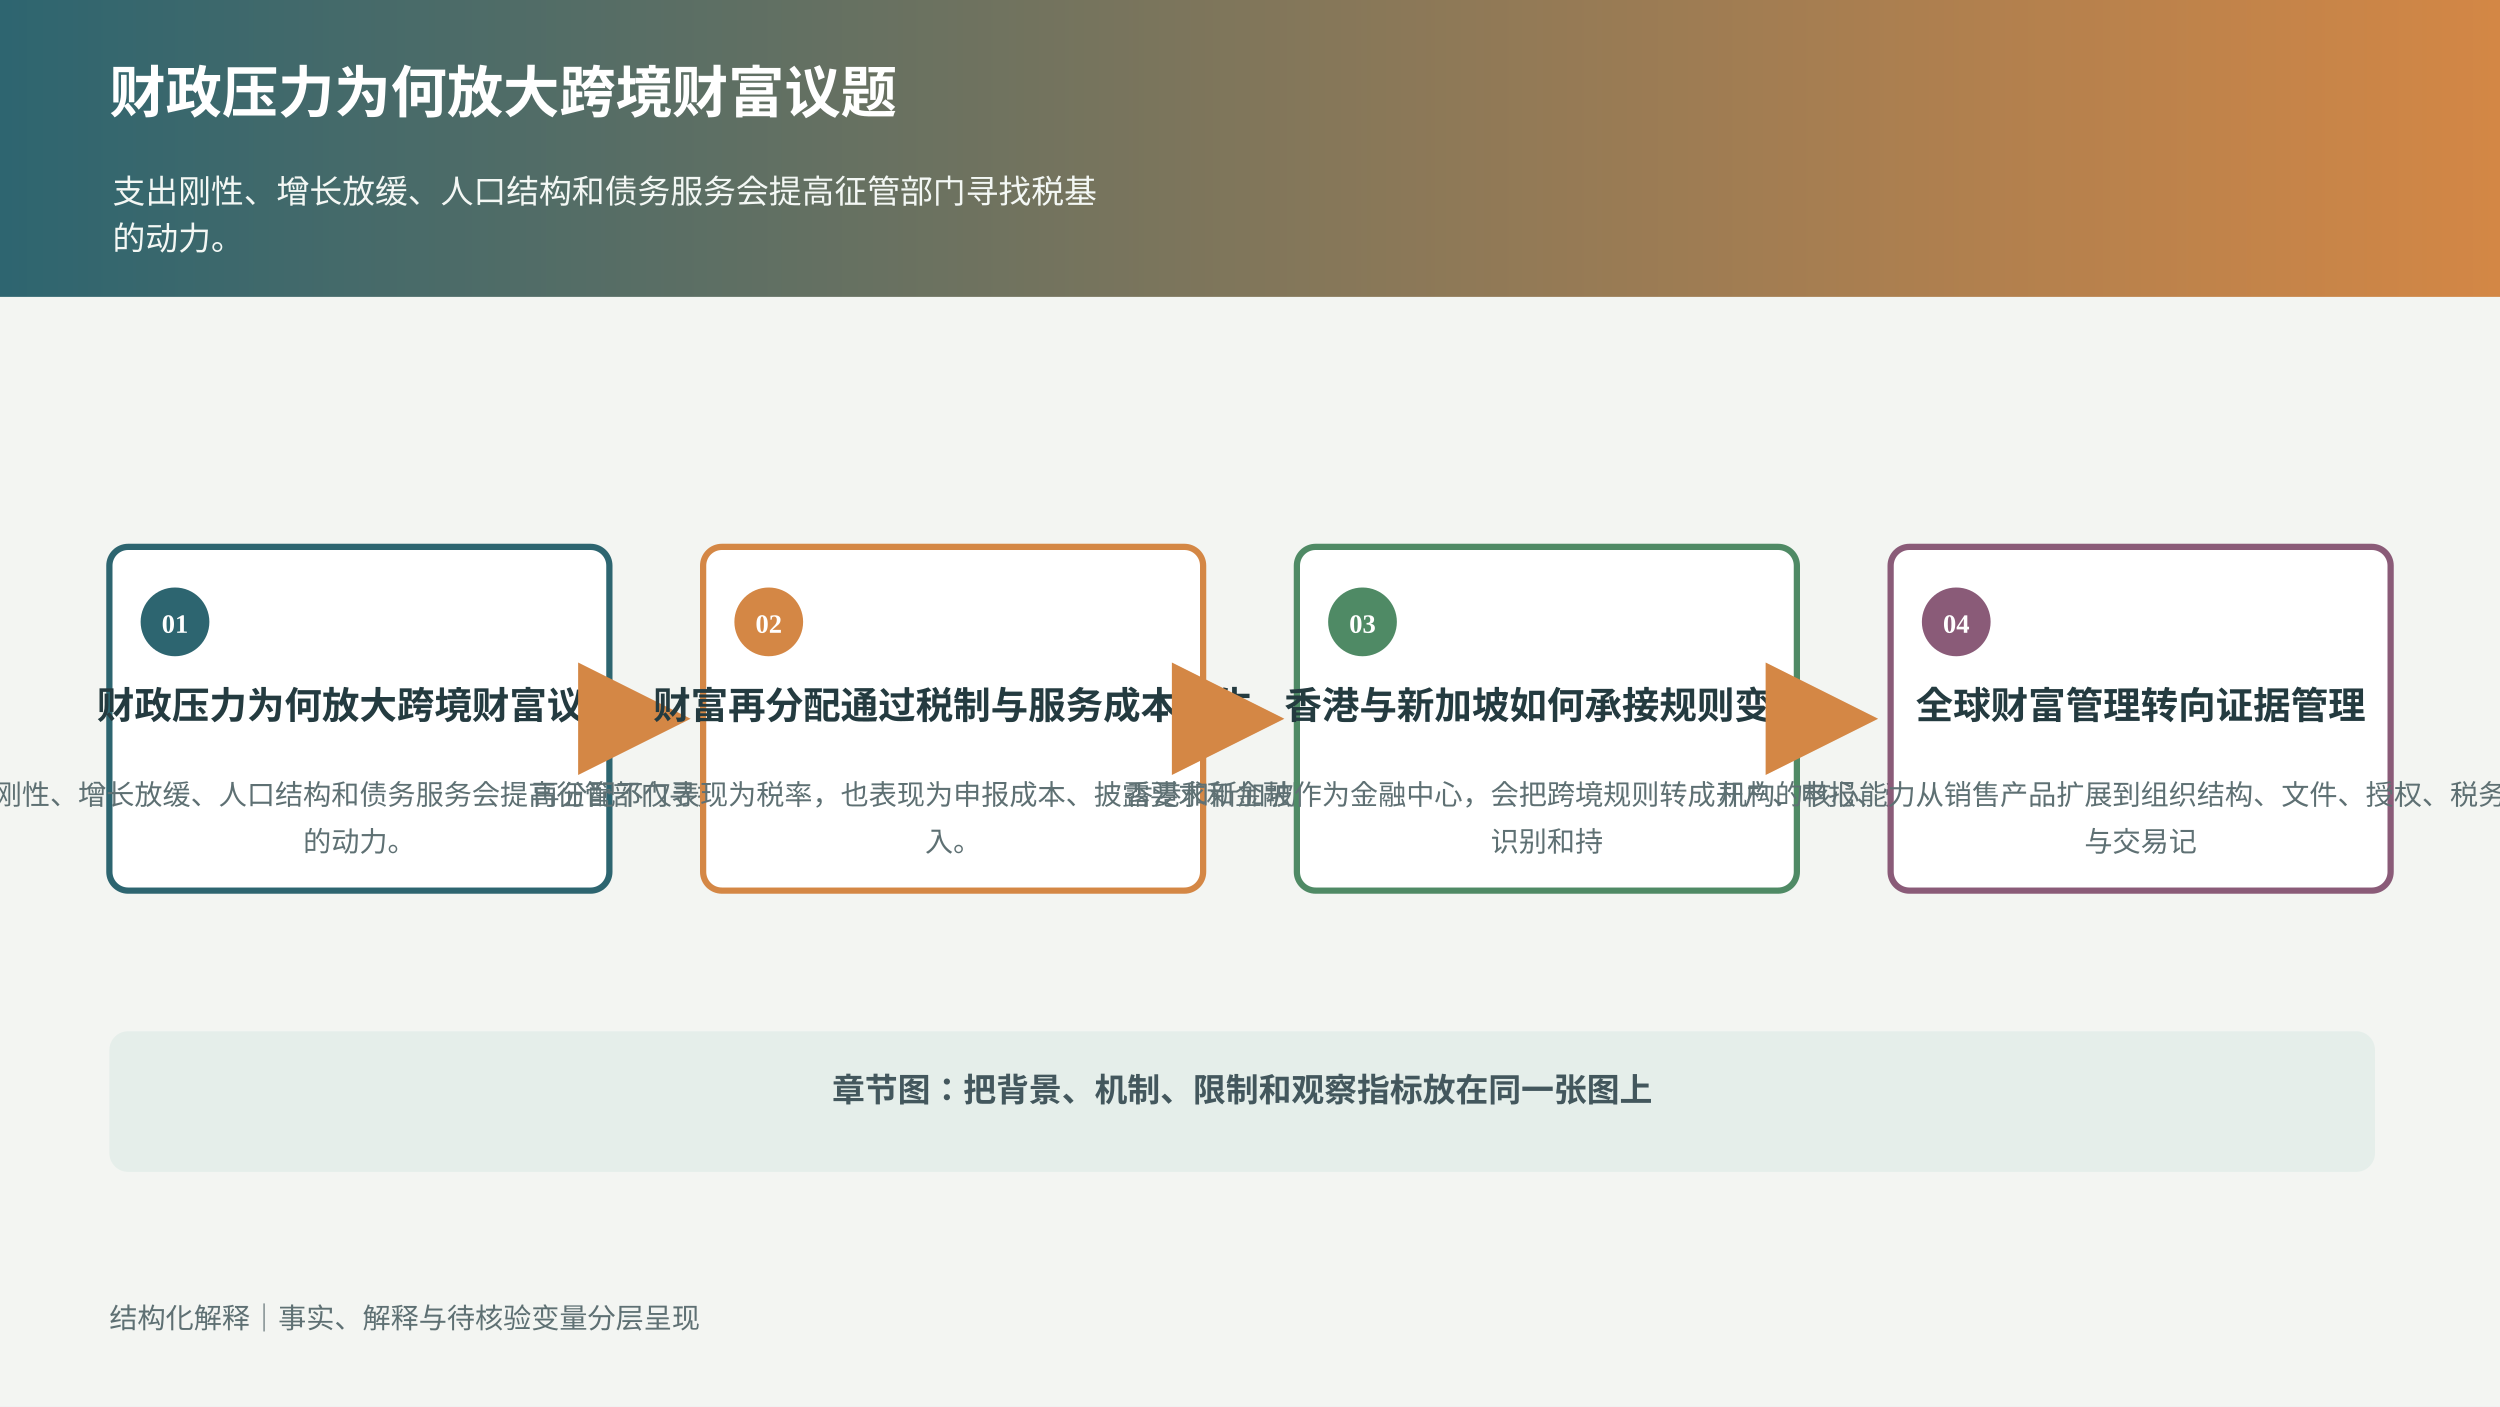
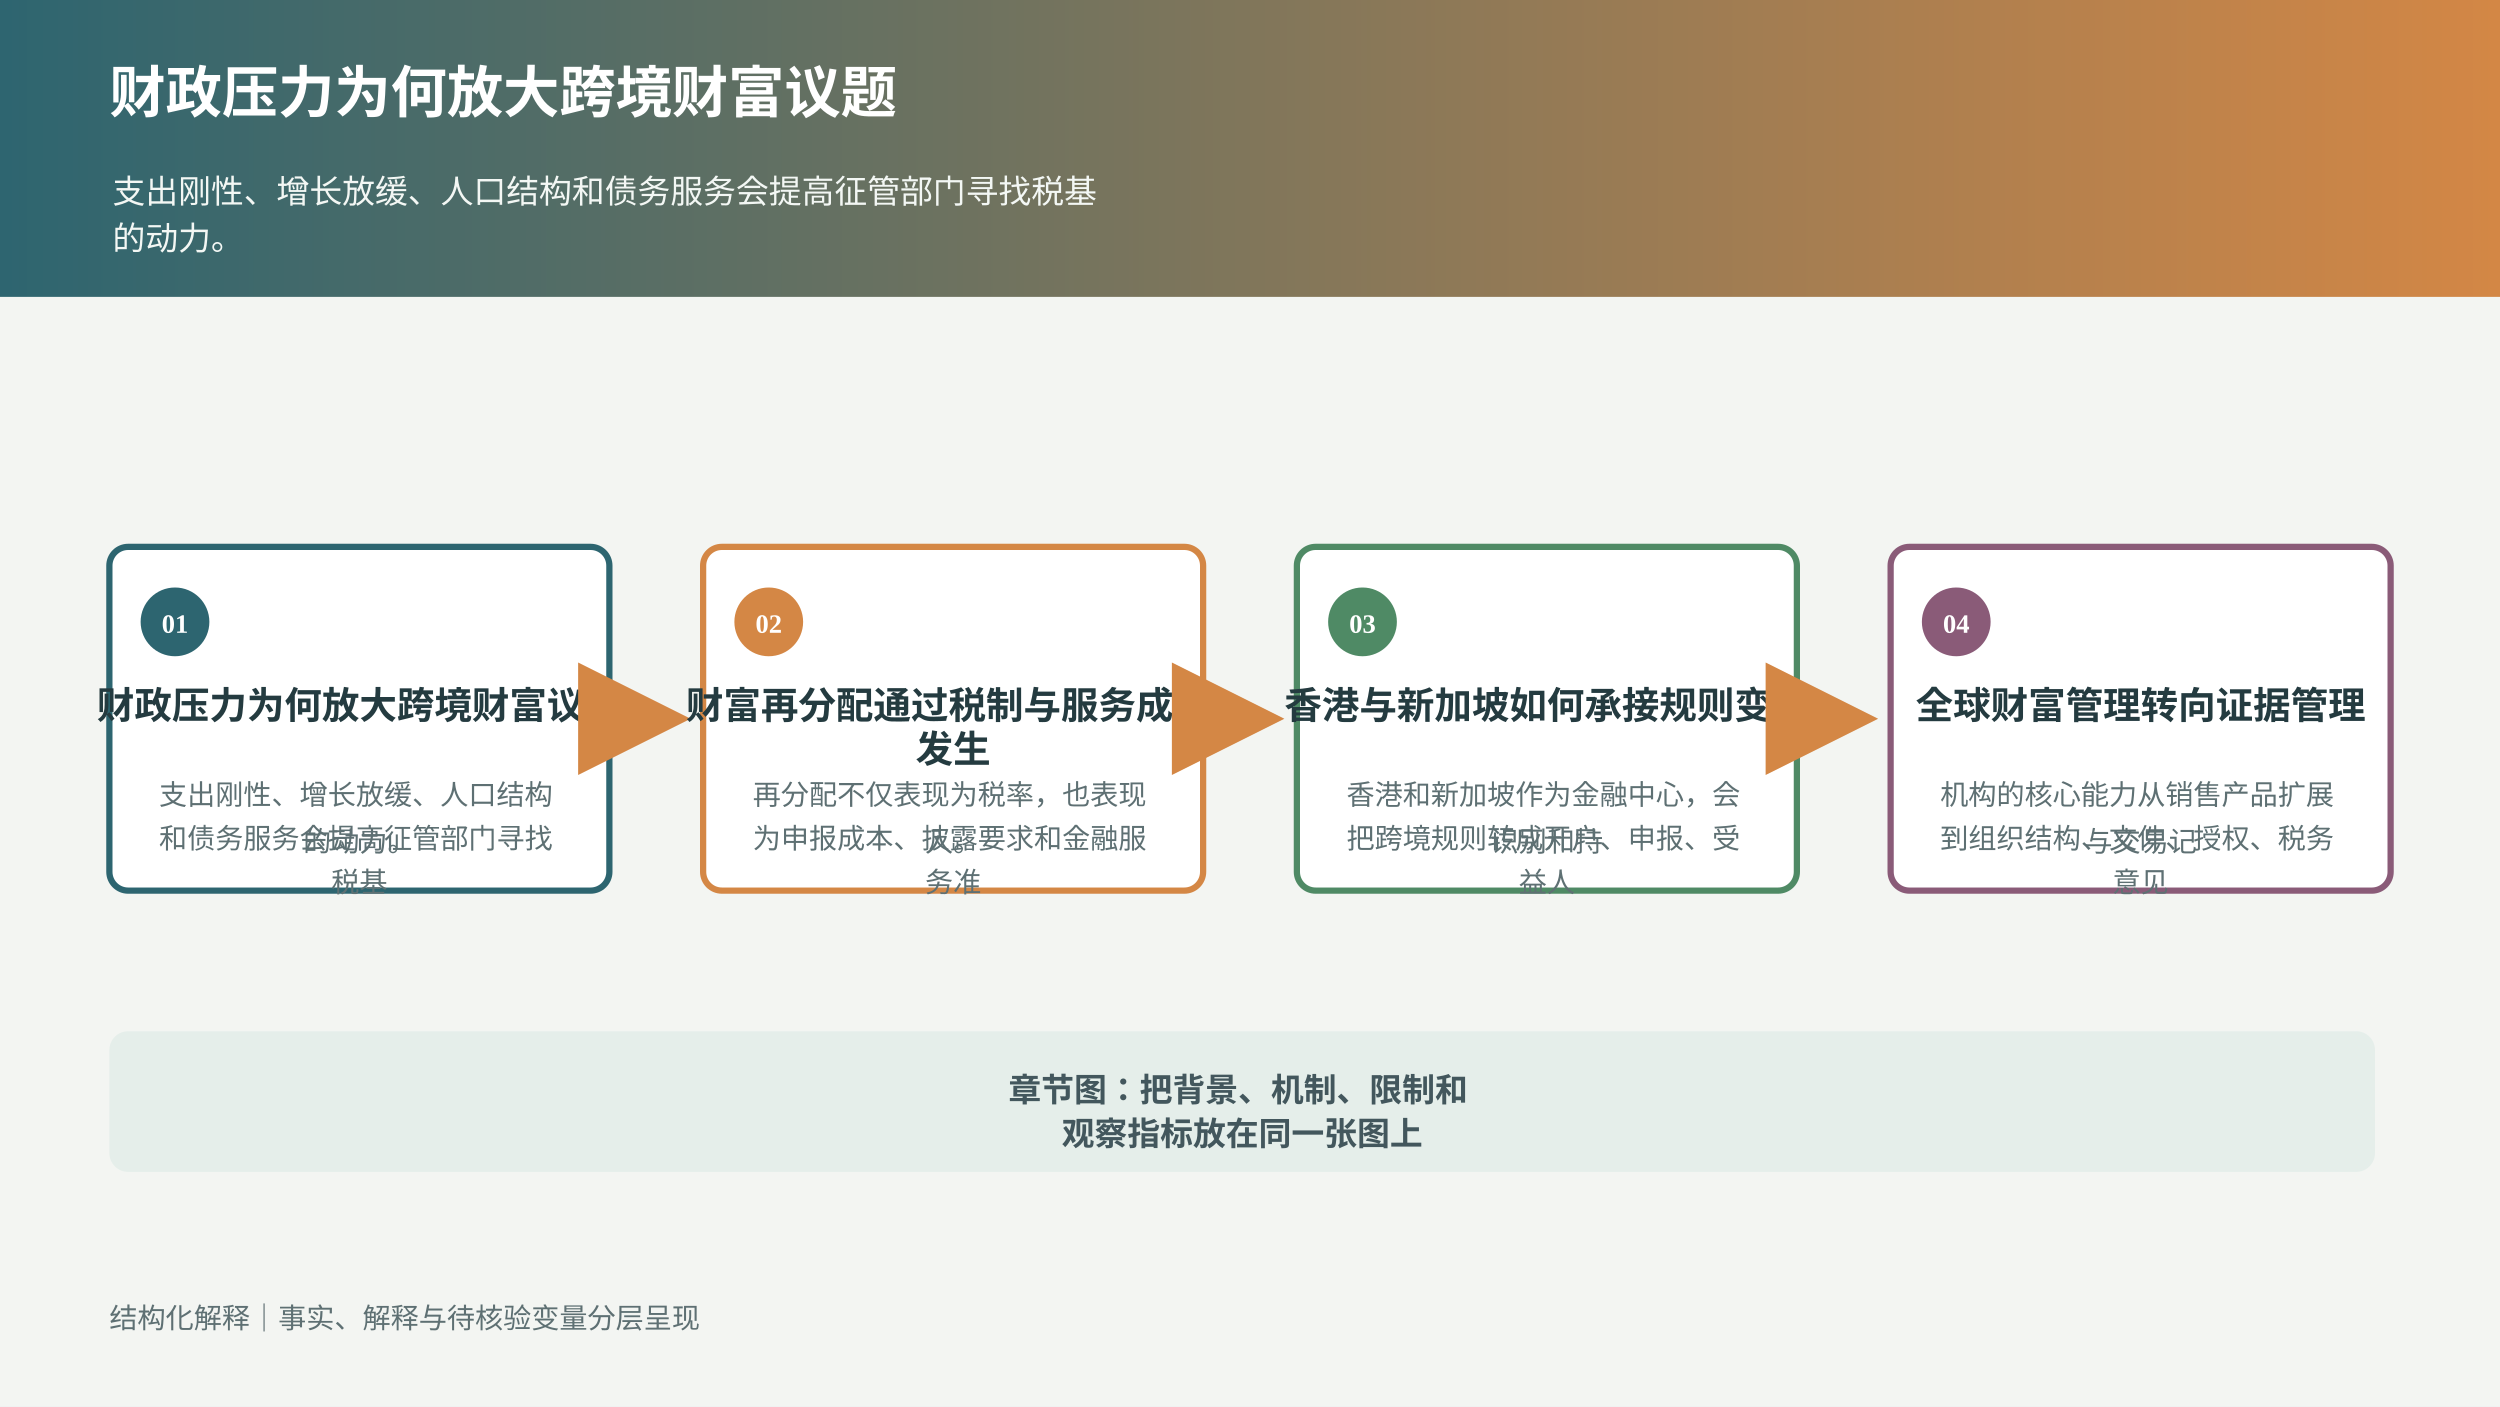
<svg xmlns="http://www.w3.org/2000/svg" width="1600" height="900" viewBox="0 0 1600 900" role="img">
  <defs>
    <linearGradient id="h" x1="0" x2="1">
      <stop stop-color="#2d6570" />
      <stop offset="1" stop-color="#d48745" />
    </linearGradient>
    <marker id="arr" markerWidth="12" markerHeight="12" refX="10" refY="6" orient="auto">
      <path d="M0 0L12 6L0 12Z" fill="#d48745" />
    </marker>
  </defs>
  <rect width="1600" height="900" fill="#f3f5f2" />
  <rect width="1600" height="190" fill="url(#h)" />
  <text x="70" y="72" text-anchor="start" font-size="36" font-weight="800" fill="#fff">财政压力为何放大跨境财富议题</text>
  <text x="72" y="130" text-anchor="start" font-size="21" font-weight="500" fill="#f3f7f4">支出刚性、增长放缓、人口结构和债务服务会提高征管部门寻找税基</text>
  <text x="72" y="160" text-anchor="start" font-size="21" font-weight="500" fill="#f3f7f4">的动力。</text>
  <rect x="70" y="350" width="320" height="220" rx="12" fill="#fff" stroke="#2d6570" stroke-width="4" />
  <circle cx="112" cy="398" r="22" fill="#2d6570" />
  <text x="112" y="405" text-anchor="middle" font-size="17" fill="#fff" font-weight="700">01</text>
  <text x="230" y="460" text-anchor="middle" font-size="24" font-weight="700" fill="#243b40">财政压力为何放大跨境财富议题</text>
-   <text x="230" y="515" text-anchor="middle" font-size="18" font-weight="500" fill="#5e7073">支出刚性、增长放缓、人口结构和债务服务会提高征管部门寻找税基</text>
+   <text x="230" y="515" text-anchor="middle" font-size="18" font-weight="500" fill="#5e7073">
+     <tspan x="230" y="515">支出刚性、增长放缓、人口结构</tspan>
+     <tspan x="230" y="543">和债务服务会提高征管部门寻找</tspan>
+     <tspan x="230" y="571">税基</tspan>
+   </text>
  <text x="230" y="545" text-anchor="middle" font-size="18" font-weight="500" fill="#5e7073">的动力。</text>
  <path d="M398 460H430" stroke="#d48745" stroke-width="6" marker-end="url(#arr)" />
  <rect x="450" y="350" width="320" height="220" rx="12" fill="#fff" stroke="#d48745" stroke-width="4" />
  <circle cx="492" cy="398" r="22" fill="#d48745" />
  <text x="492" y="405" text-anchor="middle" font-size="17" fill="#fff" font-weight="700">02</text>
-   <text x="610" y="460" text-anchor="middle" font-size="24" font-weight="700" fill="#243b40">财富再分配通过税制与服务成本发生</text>
-   <text x="610" y="515" text-anchor="middle" font-size="18" font-weight="500" fill="#5e7073">再分配不仅表现为税率，也表现为申报成本、披露要求和金融服务准</text>
+   <text x="610" y="460" text-anchor="middle" font-size="24" font-weight="700" fill="#243b40">
+     <tspan x="610" y="460">财富再分配通过税制与服务成本</tspan>
+     <tspan x="610" y="488">发生</tspan>
+   </text>
+   <text x="610" y="515" text-anchor="middle" font-size="18" font-weight="500" fill="#5e7073">
+     <tspan x="610" y="515">再分配不仅表现为税率，也表现</tspan>
+     <tspan x="610" y="543">为申报成本、披露要求和金融服</tspan>
+     <tspan x="610" y="571">务准</tspan>
+   </text>
  <text x="610" y="545" text-anchor="middle" font-size="18" font-weight="500" fill="#5e7073">入。</text>
  <path d="M778 460H810" stroke="#d48745" stroke-width="6" marker-end="url(#arr)" />
  <rect x="830" y="350" width="320" height="220" rx="12" fill="#fff" stroke="#4f8a65" stroke-width="4" />
  <circle cx="872" cy="398" r="22" fill="#4f8a65" />
  <text x="872" y="405" text-anchor="middle" font-size="17" fill="#fff" font-weight="700">03</text>
  <text x="990" y="460" text-anchor="middle" font-size="24" font-weight="700" fill="#243b40">香港与新加坡如何承接规则变化</text>
-   <text x="990" y="515" text-anchor="middle" font-size="18" font-weight="500" fill="#5e7073">香港和新加坡作为金融中心，会把跨境规则转成开户、申报、受益人</text>
+   <text x="990" y="515" text-anchor="middle" font-size="18" font-weight="500" fill="#5e7073">
+     <tspan x="990" y="515">香港和新加坡作为金融中心，会</tspan>
+     <tspan x="990" y="543">把跨境规则转成开户、申报、受</tspan>
+     <tspan x="990" y="571">益人</tspan>
+   </text>
  <text x="990" y="545" text-anchor="middle" font-size="18" font-weight="500" fill="#5e7073">识别和持</text>
  <path d="M1158 460H1190" stroke="#d48745" stroke-width="6" marker-end="url(#arr)" />
  <rect x="1210" y="350" width="320" height="220" rx="12" fill="#fff" stroke="#8a5b78" stroke-width="4" />
  <circle cx="1252" cy="398" r="22" fill="#8a5b78" />
  <text x="1252" y="405" text-anchor="middle" font-size="17" fill="#fff" font-weight="700">04</text>
  <text x="1370" y="460" text-anchor="middle" font-size="24" font-weight="700" fill="#243b40">全球财富管理转向证据管理</text>
-   <text x="1370" y="515" text-anchor="middle" font-size="18" font-weight="500" fill="#5e7073">机构的核心能力从销售产品扩展到组织结构、文件、授权、税务意见</text>
+   <text x="1370" y="515" text-anchor="middle" font-size="18" font-weight="500" fill="#5e7073">
+     <tspan x="1370" y="515">机构的核心能力从销售产品扩展</tspan>
+     <tspan x="1370" y="543">到组织结构、文件、授权、税务</tspan>
+     <tspan x="1370" y="571">意见</tspan>
+   </text>
  <text x="1370" y="545" text-anchor="middle" font-size="18" font-weight="500" fill="#5e7073">与交易记</text>
  <rect x="70" y="660" width="1450" height="90" rx="12" fill="#e5eeea" />
-   <text x="795" y="705" text-anchor="middle" font-size="21" font-weight="600" fill="#43575d">章节图：把背景、机制、限制和观察指标放在同一张图上</text>
+   <text x="795" y="705" text-anchor="middle" font-size="21" font-weight="600" fill="#43575d">
+     <tspan x="795" y="705">章节图：把背景、机制、限制和</tspan>
+     <tspan x="795" y="733">观察指标放在同一张图上</tspan>
+   </text>
  <text x="70" y="850" font-size="18" fill="#5e7073">结构化解释｜事实、解释与待核验变量分层呈现</text>
</svg>
